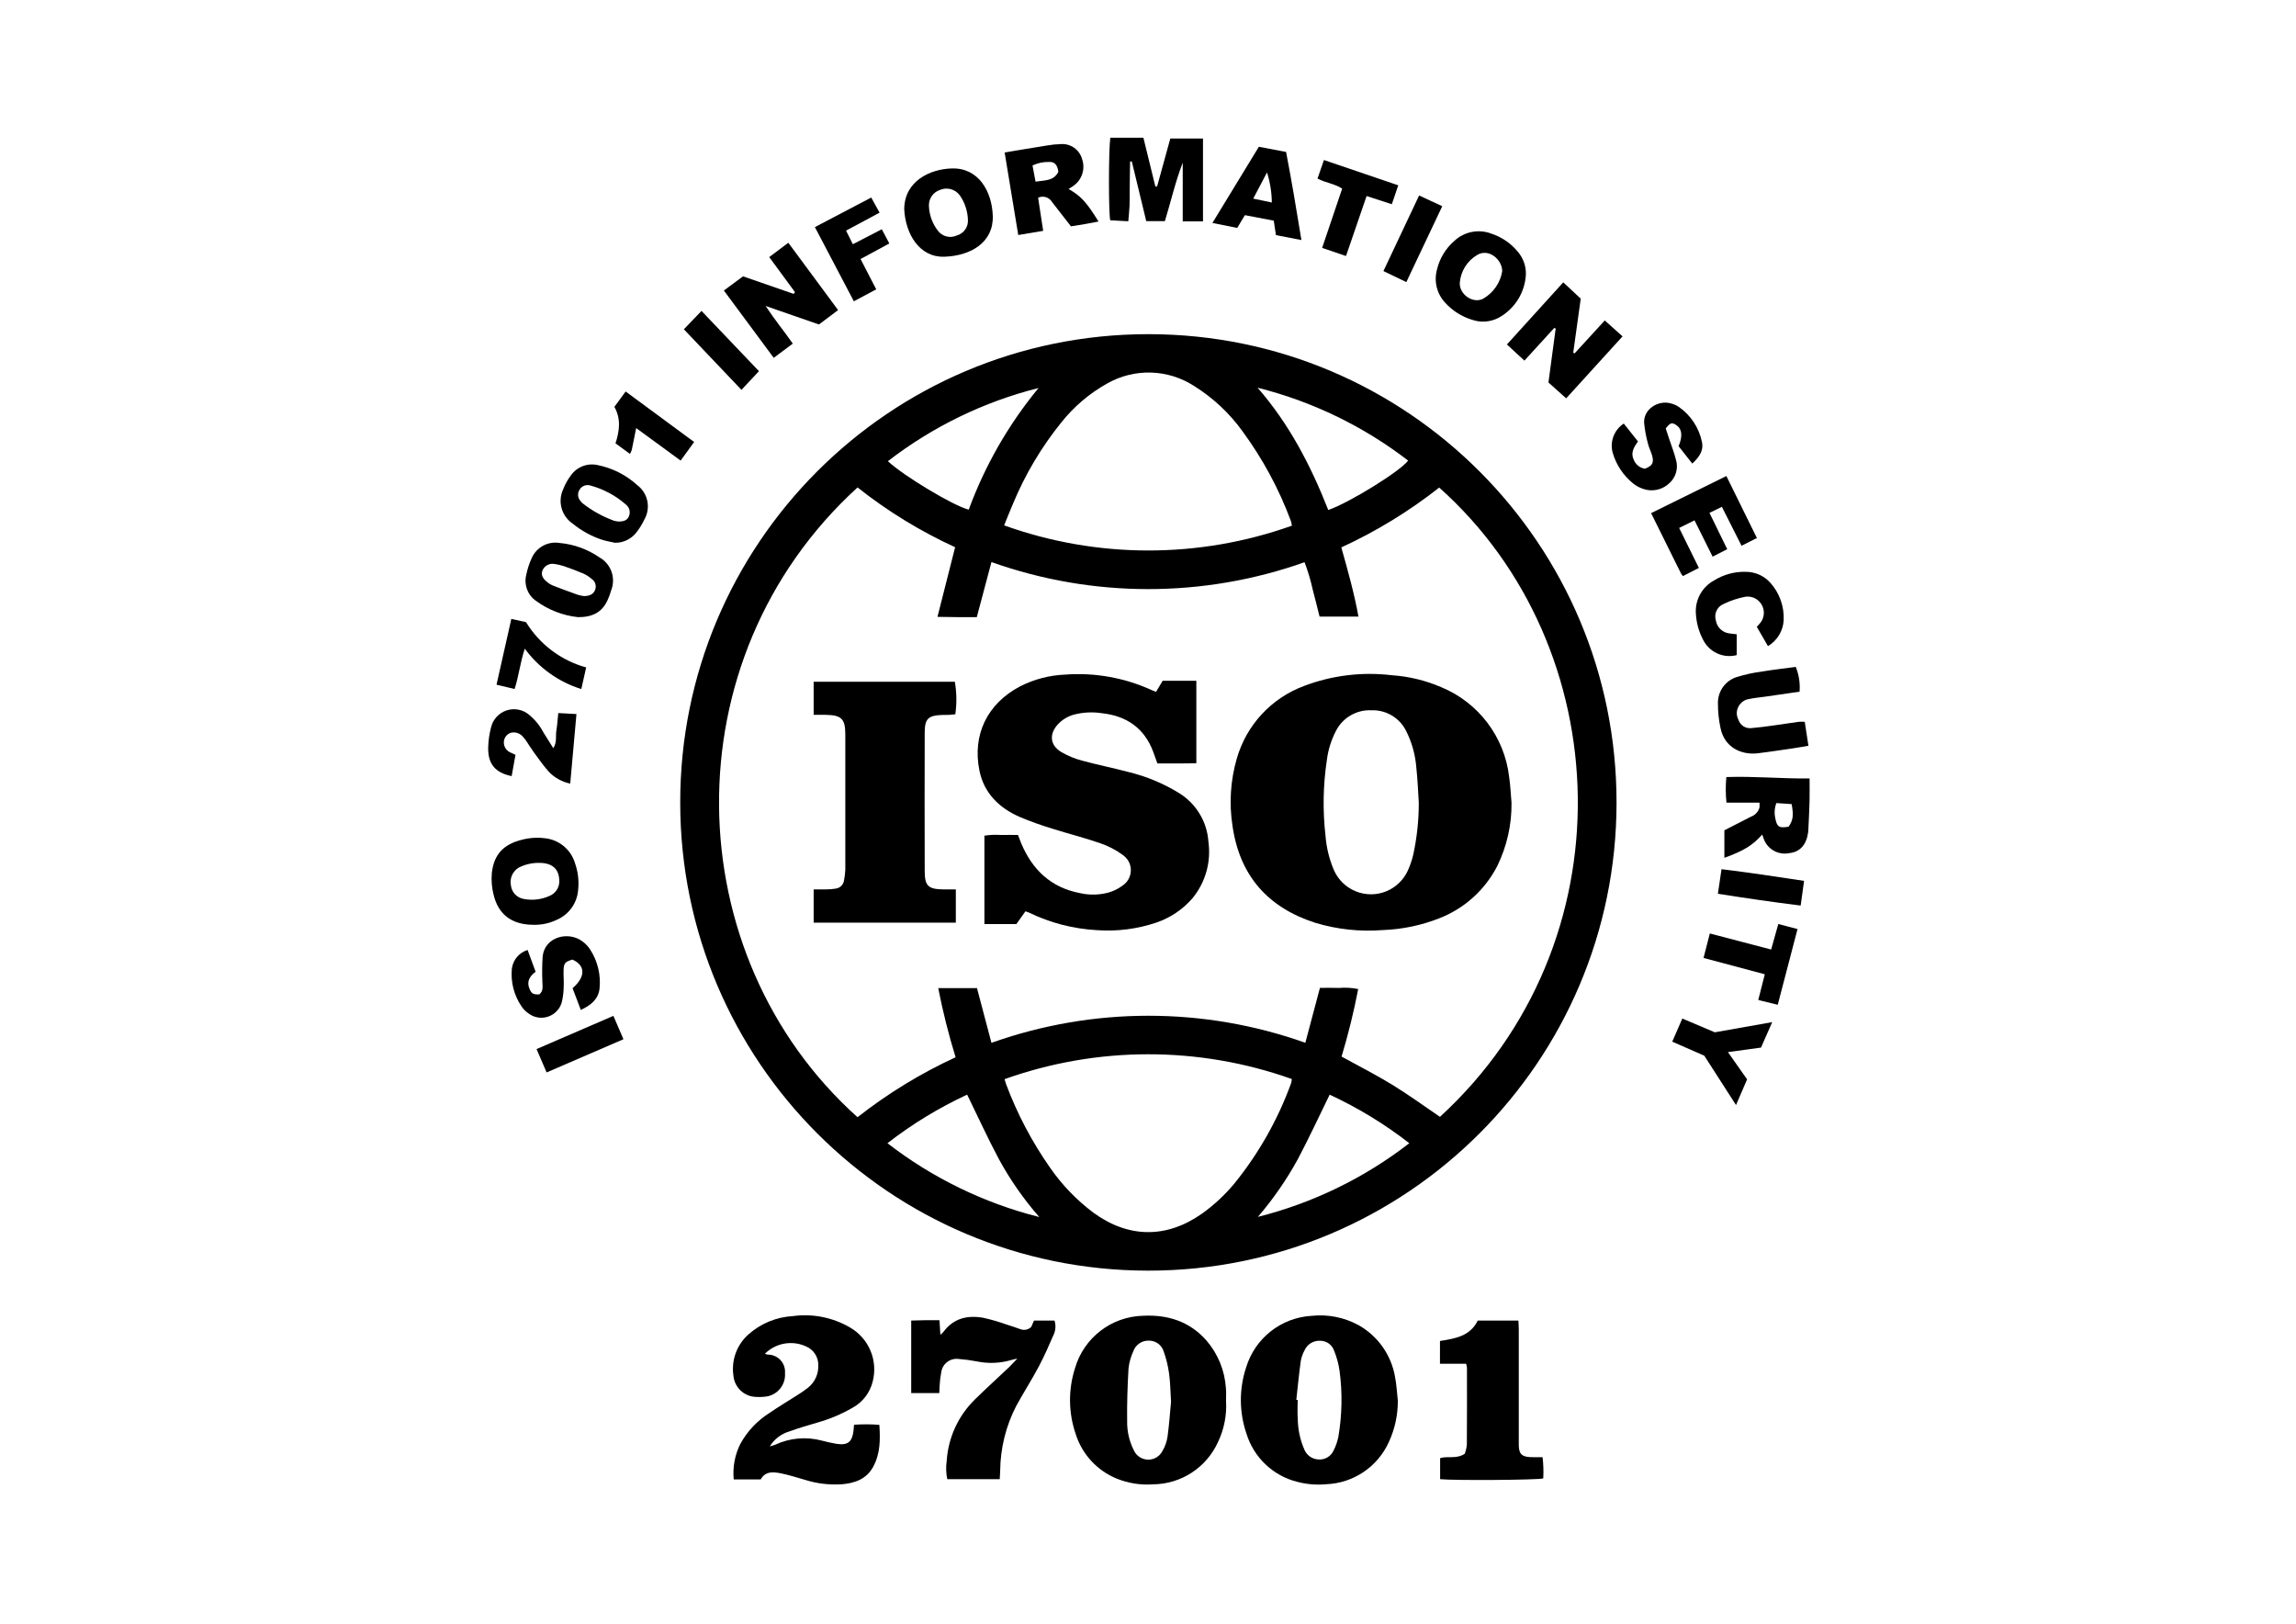
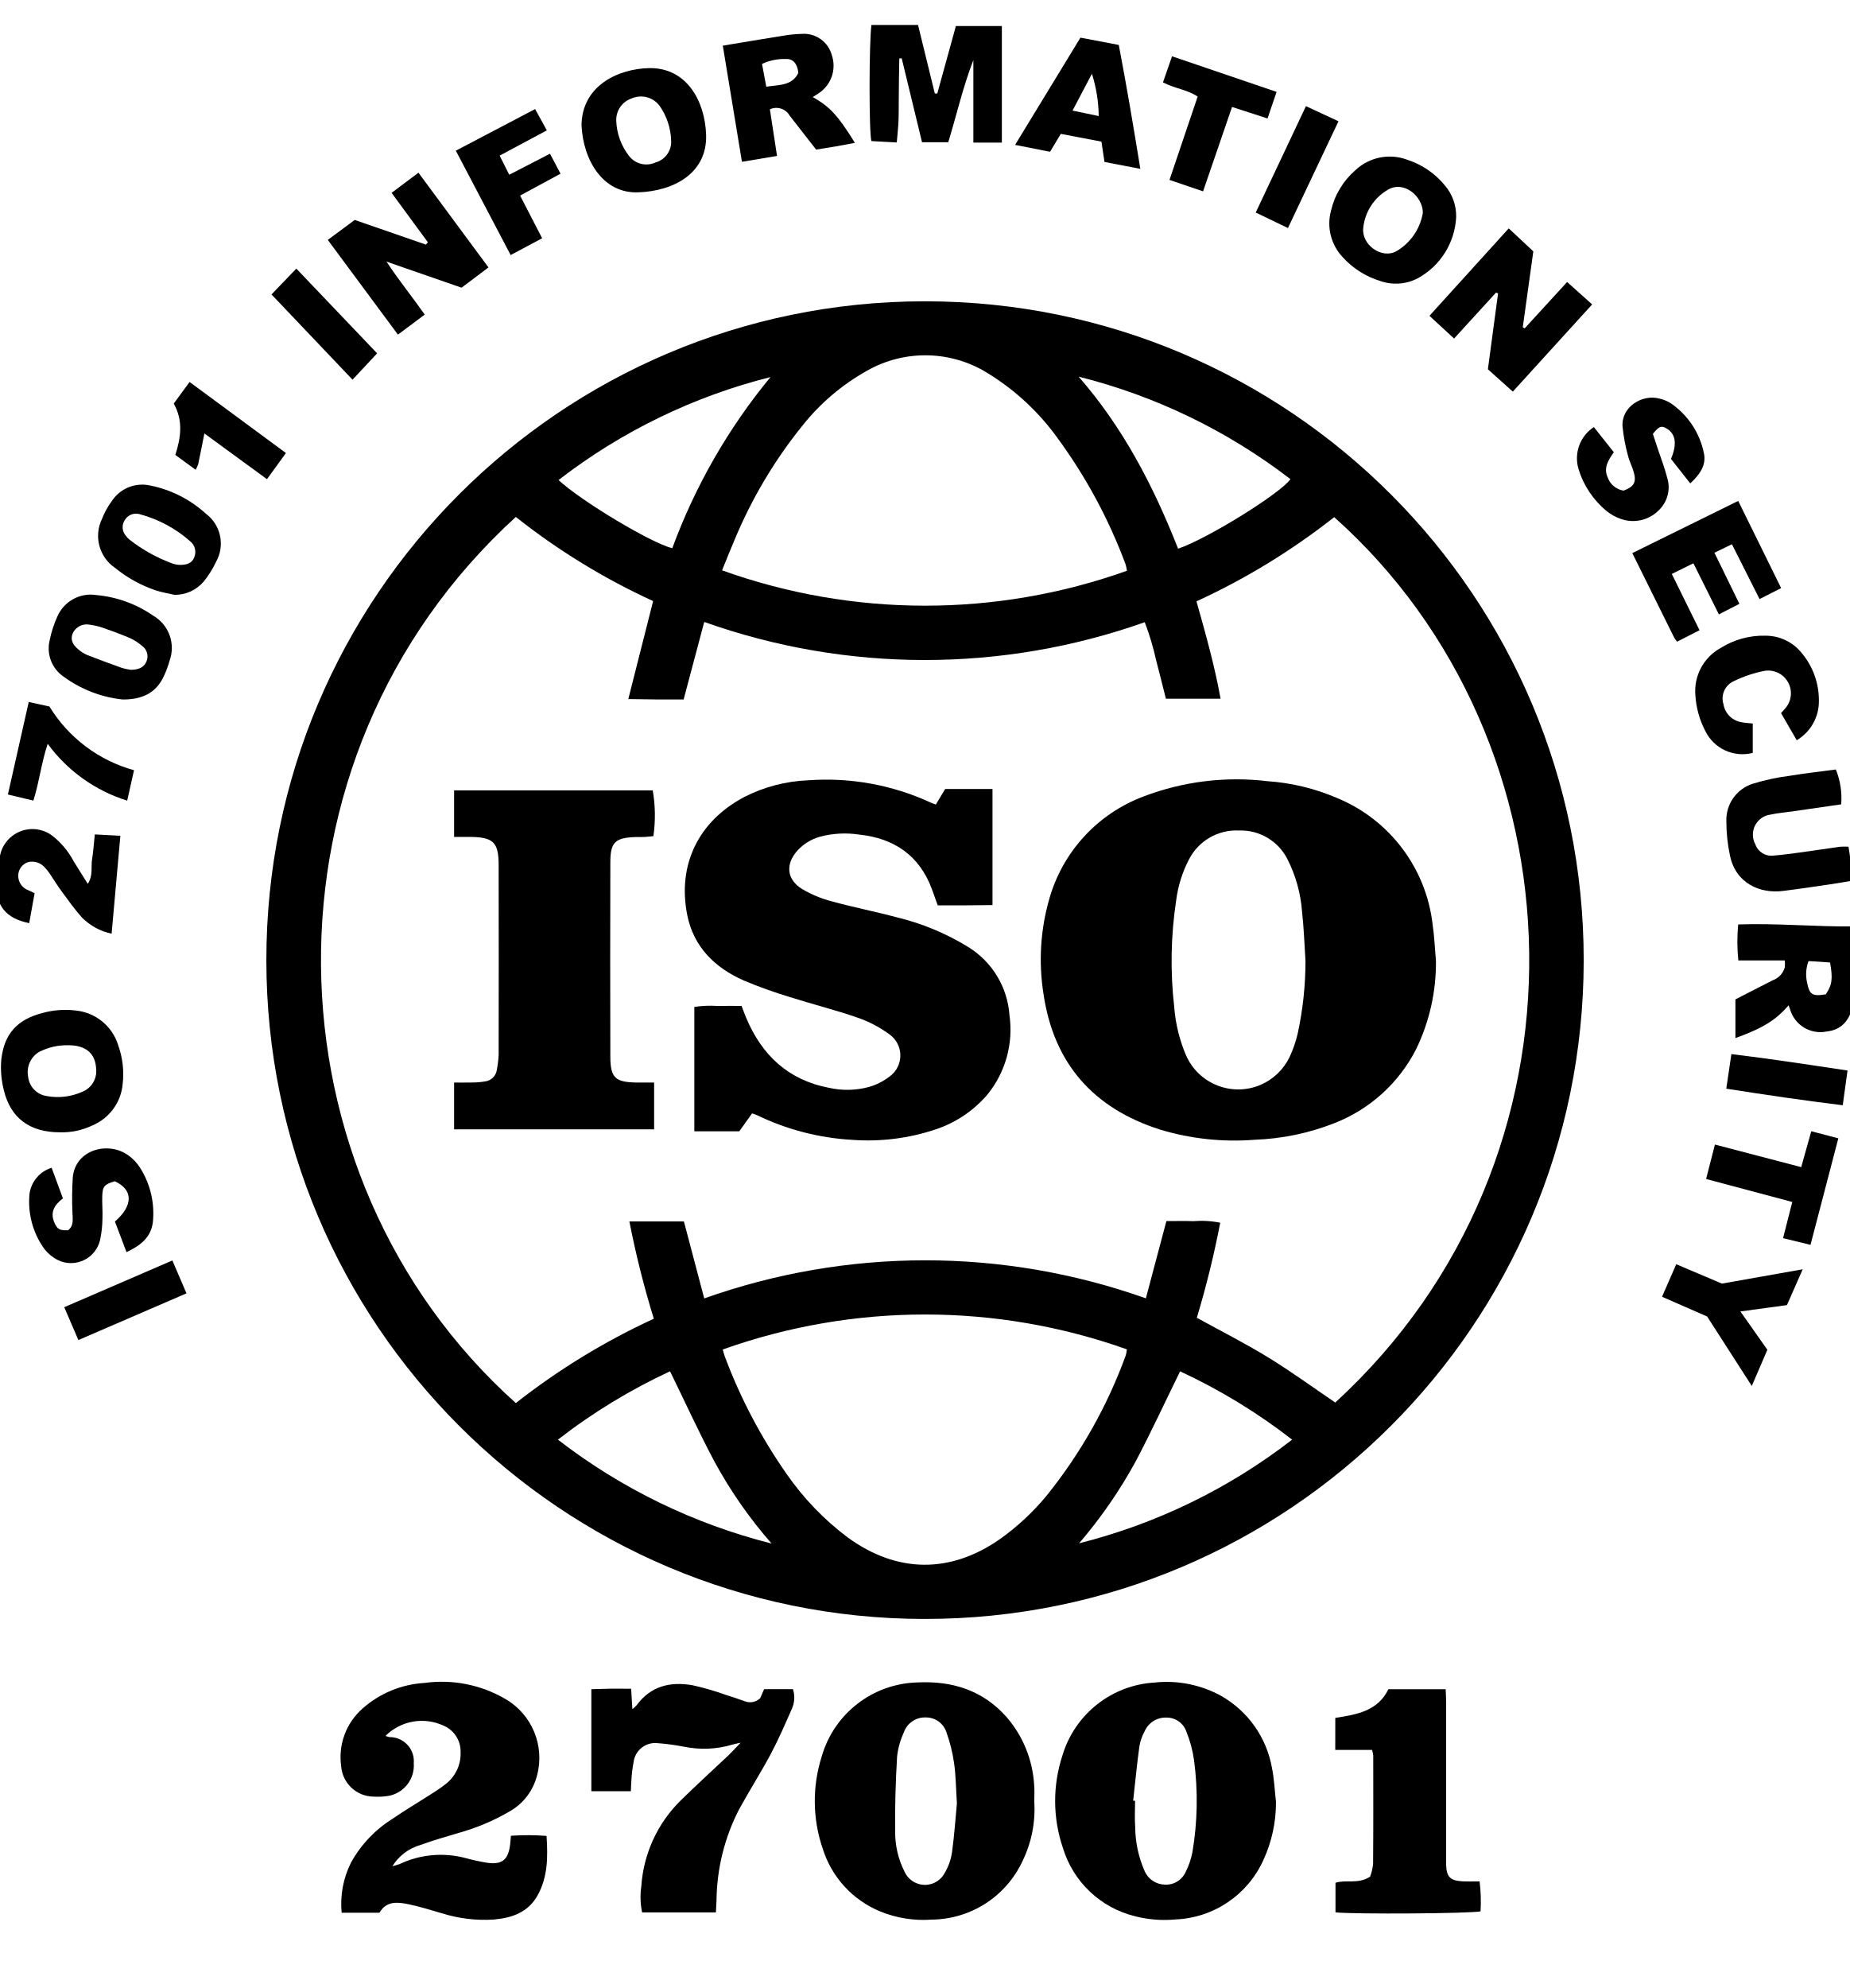
- <svg xmlns="http://www.w3.org/2000/svg" version="1.0" id="katman_1" x="0px" y="0px" viewBox="0 0 841.89 595.28" style="enable-background:new 0 0 841.89 595.28;" xml:space="preserve">
+ <svg xmlns="http://www.w3.org/2000/svg" version="1.0" id="katman_1" x="0px" y="0px" viewBox="180 44 482 518" xml:space="preserve">
  <path id="Path_14420" d="M421.25,122.51c94.81,0.09,171.59,77.02,171.5,171.83c-0.09,94.81-77.02,171.59-171.83,171.5  c-94.69-0.09-171.43-76.84-171.5-171.54c-0.09-94.79,76.67-171.7,171.46-171.79C421,122.51,421.12,122.51,421.25,122.51z   M363.54,382.32c37.22-13.23,77.87-13.24,115.1-0.02l5.35-20.13c2.47,0,4.73-0.06,7.01,0.02c2.35-0.19,4.71-0.06,7.02,0.41  c-1.61,8.35-3.64,16.62-6.1,24.76c6.34,3.5,12.64,6.67,18.63,10.35c5.99,3.67,11.66,7.81,17.45,11.74  c69.6-63.78,65.26-172.26-0.27-230.7c-11.06,8.7-23.11,16.07-35.9,21.94c2.43,8.61,4.75,16.86,6.28,25.37h-14.25  c-0.87-3.43-1.66-6.71-2.53-9.96c-0.75-3.4-1.74-6.73-2.98-9.98c-37.14,13.16-77.68,13.14-114.81-0.06l-5.37,20.19  c-2.47,0-4.75,0.01-7.02,0c-2.32-0.02-4.64-0.06-7.4-0.1l6.47-25.53c-12.76-5.85-24.77-13.2-35.78-21.92  c-69.16,63.07-66.25,171.54,0,230.89c11.09-8.71,23.16-16.09,35.96-21.98c-2.57-8.33-4.7-16.8-6.37-25.35h14.21L363.54,382.32z   M473.71,192.72c-0.08-0.56-0.2-1.11-0.35-1.66c-4.36-11.75-10.34-22.83-17.75-32.93c-4.77-6.63-10.79-12.27-17.72-16.6  c-9.67-6.27-22.02-6.61-32.02-0.88c-6.43,3.61-12.1,8.43-16.69,14.2c-7.38,9.12-13.39,19.27-17.86,30.12  c-1.05,2.43-2.01,4.9-3.13,7.64C402.3,204.85,439.59,204.89,473.71,192.72L473.71,192.72z M368.36,395.63  c0.24,0.82,0.34,1.3,0.51,1.74c4.07,10.9,9.51,21.23,16.19,30.76c4.37,6.29,9.72,11.85,15.85,16.45  c12.87,9.39,26.83,9.51,39.83,0.36c4.45-3.18,8.47-6.93,11.96-11.14c8.88-10.99,15.88-23.38,20.71-36.66  c0.14-0.51,0.23-1.03,0.28-1.55C439.62,383.47,402.42,383.49,368.36,395.63z M461.24,446.13c20.17-5.08,39.08-14.27,55.52-27.01  c-9.03-7.02-18.83-12.99-29.2-17.8c-3.94,8.03-7.56,15.86-11.58,23.48C471.83,432.4,466.89,439.55,461.24,446.13L461.24,446.13z   M381.09,446.19c-5.7-6.5-10.67-13.62-14.81-21.22c-4.1-7.68-7.71-15.61-11.65-23.66c-10.38,4.82-20.19,10.79-29.22,17.81  C341.91,431.87,360.86,441.09,381.09,446.19L381.09,446.19z M487.04,186.97c7.59-2.56,26.63-14.36,29.28-18.12  c-16.37-12.6-35.16-21.69-55.2-26.71C472.69,155.39,480.62,170.64,487.04,186.97L487.04,186.97z M380.81,142.25  c-20.06,5.04-38.87,14.18-55.24,26.83c5.88,5.47,24.08,16.39,29.64,17.77C361.17,170.65,369.82,155.57,380.81,142.25z" />
  <path id="Path_14421" d="M512.55,513.52c0.03,5.2-1.08,10.34-3.25,15.07c-4.09,9.13-12.99,15.15-22.98,15.55  c-3.57,0.33-7.17,0.04-10.63-0.87c-8.88-2.21-15.95-8.92-18.64-17.67c-2.7-7.87-2.74-16.41-0.12-24.3  c3.25-10.7,12.82-18.24,23.98-18.89c5.97-0.65,12,0.55,17.27,3.43c7.04,3.97,11.93,10.88,13.33,18.84  C512.09,507.57,512.22,510.57,512.55,513.52z M475.33,513.19l0.5,0.04c0,2.28-0.15,4.57,0.03,6.84c0.03,3.98,0.88,7.9,2.49,11.54  c0.92,2.05,2.94,3.39,5.18,3.45c2.36,0.16,4.57-1.19,5.51-3.36c0.8-1.59,1.38-3.28,1.72-5.03c1.35-7.93,1.5-16.02,0.44-23.99  c-0.35-2.54-1.02-5.04-1.98-7.42c-0.74-2.25-2.86-3.76-5.23-3.72c-2.46-0.09-4.71,1.34-5.68,3.59c-0.67,1.22-1.13,2.54-1.36,3.91  C476.31,503.75,475.85,508.47,475.33,513.19L475.33,513.19z" />
  <path id="Path_14422" d="M449.56,513.5c0.33,5.28-0.71,10.55-3.01,15.31c-4.26,9.29-13.51,15.27-23.72,15.37  c-4.57,0.34-9.16-0.39-13.41-2.12c-7.2-2.96-12.7-8.97-15.01-16.4c-2.66-7.77-2.74-16.19-0.24-24.02  c3.22-11.17,13.31-18.96,24.93-19.26c9.09-0.45,17.07,2.04,23.27,9.06c4.25,4.93,6.76,11.11,7.15,17.61  C449.66,510.51,449.56,512.01,449.56,513.5z M429.4,514.04c-0.27-4.2-0.28-7.4-0.73-10.52c-0.38-2.74-1.04-5.44-1.97-8.04  c-0.71-2.38-2.92-4-5.4-3.98c-2.58-0.11-4.93,1.5-5.76,3.95c-0.91,1.98-1.5,4.1-1.74,6.26c-0.37,6.42-0.59,12.87-0.5,19.3  c-0.07,3.69,0.77,7.35,2.43,10.65c1.3,2.94,4.74,4.27,7.69,2.97c1.23-0.55,2.24-1.5,2.85-2.71c0.95-1.63,1.58-3.42,1.85-5.29  c0.61-4.52,0.93-9.06,1.26-12.59H429.4z" />
  <path id="Path_14423" d="M280.47,496.31c0.33,0.14,0.68,0.24,1.03,0.32c3.46-0.05,6.31,2.72,6.36,6.18c0,0.21,0,0.42-0.02,0.62  c0.29,4.05-2.47,7.68-6.44,8.49c-1.37,0.23-2.77,0.3-4.16,0.21c-4.38-0.1-7.97-3.5-8.32-7.87c-0.81-5.63,1.27-11.28,5.53-15.05  c4.5-4,10.22-6.36,16.23-6.7c7.25-1,14.63,0.46,20.96,4.14c6.99,4,10.41,12.21,8.32,19.99c-1.02,4.01-3.65,7.42-7.27,9.42  c-4.13,2.4-8.55,4.25-13.15,5.53c-3.32,1.02-6.69,1.92-9.94,3.14c-3.05,0.86-5.67,2.84-7.34,5.54c0.65-0.16,1.29-0.35,1.92-0.58  c5.35-2.52,11.42-3.07,17.14-1.55c1.82,0.5,3.67,0.9,5.53,1.21c4.03,0.6,5.64-0.73,6.12-4.87c0.07-0.59,0.1-1.18,0.19-2.15  c3.09-0.21,6.19-0.2,9.28,0.04c0.36,5.41,0.36,10.6-2.29,15.42c-2.47,4.51-6.73,5.96-11.46,6.37c-4.57,0.3-9.16-0.25-13.53-1.63  c-2.86-0.82-5.71-1.74-8.62-2.34c-2.87-0.59-5.84-0.96-7.63,2.2h-9.87c-0.43-4.5,0.41-9.04,2.45-13.08  c2.56-4.64,6.26-8.55,10.75-11.36c3.35-2.31,6.87-4.38,10.29-6.58c1.27-0.78,2.5-1.63,3.67-2.55c2.56-1.99,3.99-5.1,3.84-8.34  c0.06-2.97-1.7-5.68-4.44-6.84C290.51,491.27,284.46,492.33,280.47,496.31z" />
  <path id="Path_14424" d="M344.49,484.02c0.12,1.91,0.21,3.43,0.32,5.33c0.39-0.31,0.77-0.66,1.11-1.03  c3.68-5.03,8.82-6.21,14.56-5.21c2.9,0.64,5.76,1.47,8.56,2.47c1.7,0.52,3.39,1.11,5.07,1.7c1.39,0.56,2.97,0.23,4.03-0.82l1-2.32  h7.52c0.53,1.64,0.45,3.41-0.23,4.99c-1.75,3.99-3.48,8-5.52,11.84c-2.61,4.9-5.61,9.6-8.28,14.47c-3.8,7.36-5.81,15.5-5.89,23.78  c-0.04,0.97-0.1,1.94-0.16,3.08h-19.23c-0.47-2.23-0.54-4.53-0.21-6.79c0.57-8.52,4.26-16.53,10.38-22.49  c4.04-3.97,8.24-7.77,12.35-11.66c0.92-0.88,1.77-1.83,3.16-3.27c-1.18,0.27-1.68,0.33-2.15,0.49c-4.11,1.23-8.46,1.41-12.66,0.54  c-2.24-0.43-4.5-0.74-6.77-0.91c-3.12-0.38-5.95,1.84-6.33,4.96c0,0.03-0.01,0.06-0.01,0.08c-0.28,1.46-0.46,2.93-0.54,4.42  c-0.09,0.96-0.09,1.94-0.15,3.06h-10.3v-26.59c1.71-0.04,3.36-0.1,5.01-0.13C340.79,484.01,342.49,484.02,344.49,484.02z" />
  <path id="Path_14425" d="M528.01,491.62c5.53-0.88,11.03-1.71,13.84-7.47h14.92c0.05,1.1,0.12,2.15,0.13,3.21  c0.01,13.5,0.01,27.01,0,40.51c0,0.7-0.02,1.39,0,2.09c0.1,3.04,1.04,4.05,4.14,4.24c1.47,0.09,2.95,0.02,4.58,0.02  c0.32,2.59,0.4,5.2,0.25,7.8c-2.37,0.59-32.92,0.79-37.81,0.27v-7.71c2.74-0.88,5.92,0.44,9.02-1.59c0.4-1.06,0.66-2.16,0.78-3.28  c0.08-9.43,0.05-18.87,0.04-28.3c-0.06-0.49-0.16-0.97-0.31-1.44H528L528.01,491.62z" />
  <path id="Path_14426" d="M419.26,50.5l4.38,17.87l0.64-0.01l4.85-17.58h11.98v30.38h-7.43V59.65c-2.7,6.95-4.33,14.19-6.54,21.41  h-6.84l-5.29-21.86l-0.63,0.02c-0.03,1.77-0.07,3.54-0.09,5.31c-0.02,1.77-0.03,3.58-0.05,5.37c-0.02,1.89,0.01,3.78-0.07,5.67  c-0.08,1.76-0.28,3.52-0.45,5.55l-6.61-0.36c-0.65-2.17-0.63-25.68,0.01-30.26L419.26,50.5z" />
  <path id="Path_14427" d="M574.28,146.04l-6.5-5.82l2.65-19.77l-0.52-0.22l-10.94,11.98l-6.42-5.92l20.66-22.78l6.41,5.98l-2.75,19.8  l0.49,0.27l11.07-12.08l6.52,5.84L574.28,146.04z" />
  <path id="Path_14428" d="M291.52,107.13l-9.46-12.88l7-5.25l18.25,24.68l-7.02,5.28l-19.56-6.79c3.34,5.05,6.75,9.21,9.97,13.8  l-6.99,5.22l-18.28-24.68l7.02-5.2l18.56,6.43L291.52,107.13z" />
  <path id="Path_14429" d="M646.16,305.96c-3.5,3.95-6.63,5.89-13.87,8.53v-10.09l9.73-4.98c1.52-0.54,2.69-1.79,3.14-3.35  c0.05-0.6,0.06-1.2,0.01-1.81h-12.12c-0.32-3.12-0.33-6.26-0.04-9.38c10.23-0.36,20.27,0.64,30.52,0.51c0,3,0.05,5.66-0.01,8.32  c-0.08,3.28-0.26,6.55-0.41,9.82c-0.03,0.59-0.04,1.19-0.13,1.78c-0.65,4.46-3.03,7.05-6.84,7.45c-4.2,0.89-8.37-1.6-9.59-5.71  C646.44,306.72,646.32,306.37,646.16,305.96z M655.84,303.08c1.65-2.39,1.88-4.13,1.11-8.29l-5.6-0.37  c-0.67,1.78-0.81,3.71-0.39,5.57C651.59,303.18,652.34,303.68,655.84,303.08L655.84,303.08z" />
  <path id="Path_14430" d="M368.38,55.9c5.41-0.9,10.47-1.76,15.55-2.56c1.66-0.3,3.34-0.47,5.02-0.51c3.62-0.28,6.92,2.07,7.85,5.57  c1.22,3.61-0.1,7.59-3.23,9.76c-0.54,0.38-1.1,0.72-1.74,1.13c4.52,2.58,6.52,4.76,10.98,11.93c-1.71,0.32-3.32,0.64-4.94,0.92  c-1.66,0.29-3.32,0.54-5.17,0.84c-2.29-2.94-4.61-5.9-6.91-8.87c-1.03-1.79-3.26-2.5-5.14-1.63l1.86,12.15l-9.14,1.53L368.38,55.9z   M388.07,62.99c-0.28-2.44-1.37-3.74-3.32-3.61c-2.12-0.07-4.23,0.37-6.15,1.28l1.11,5.93C383.1,66.07,386.41,66.38,388.07,62.99  L388.07,62.99z" />
  <path id="Path_14431" d="M331.56,76.72c0.05-10.4,9.56-14.77,17.5-14.97c9.89-0.25,14.69,8.59,14.97,17.42  c0.3,9.8-8.19,14.63-17.74,14.95C337.15,94.43,332.02,85.81,331.56,76.72z M354.91,80.46c-0.13-3.18-1.17-6.26-2.99-8.87  c-1.66-2.23-4.61-3.05-7.18-1.99c-2.56,0.81-4.25,3.24-4.13,5.92c0.13,3.29,1.28,6.46,3.29,9.06c1.62,2.15,4.51,2.87,6.95,1.75  C353.44,85.6,355.14,83.14,354.91,80.46z" />
  <path id="Path_14432" d="M559.51,100.62c-0.35,6.67-4.13,12.68-9.99,15.88c-3.04,1.6-6.61,1.85-9.84,0.7  c-3.73-1.14-7.08-3.27-9.7-6.15c-3.09-3.24-4.26-7.86-3.08-12.19c0.96-4.1,3.19-7.78,6.37-10.54c3.66-3.42,8.95-4.45,13.62-2.65  c3.8,1.25,7.16,3.56,9.69,6.66C558.55,94.64,559.59,97.59,559.51,100.62z M550.83,99.44c0-4.32-5.02-8.55-9.22-5.94  c-3.57,2.12-5.92,5.81-6.32,9.94c-0.44,4.36,4.77,8.07,8.55,6.07C547.56,107.38,550.13,103.68,550.83,99.44z" />
  <path id="Path_14433" d="M195.58,339.04c-7.85,0-12.87-3.75-14.59-11.02c-0.66-2.59-0.88-5.27-0.65-7.94  c0.75-6.77,4.22-10.49,10.84-12.16c2.78-0.76,5.68-0.97,8.54-0.62c5.2,0.51,9.58,4.09,11.1,9.09c1.14,3.2,1.54,6.61,1.16,9.99  c-0.4,4.78-3.41,8.94-7.81,10.83C201.49,338.5,198.55,339.13,195.58,339.04z M197.87,316.35c-2.69-0.07-5.36,0.54-7.75,1.78  c-2.17,1.35-3.28,3.91-2.79,6.42c0.27,2.57,2.24,4.64,4.79,5.03c3.15,0.6,6.4,0.21,9.32-1.1c2.4-0.94,3.88-3.37,3.62-5.94  C204.88,318.51,202.41,316.37,197.87,316.35L197.87,316.35z" />
  <path id="Path_14434" d="M663.11,273.41c-2.19,0.37-4.11,0.72-6.04,1c-4.12,0.6-8.25,1.23-12.38,1.74  c-5.96,0.75-12.35-1.94-13.83-9.29c-0.62-2.91-0.93-5.87-0.93-8.84c-0.17-4.45,2.65-8.47,6.9-9.81c3.12-0.96,6.32-1.65,9.56-2.06  c4.01-0.66,8.05-1.11,12.08-1.65c1.16,2.88,1.64,5.99,1.39,9.08c-4.24,0.62-8.54,1.23-12.85,1.86c-1.87,0.27-3.76,0.41-5.59,0.82  c-2.88,0.38-4.91,3.02-4.53,5.9c0.08,0.64,0.28,1.25,0.59,1.82c0.67,1.96,2.62,3.2,4.68,2.96c2.57-0.21,5.12-0.56,7.68-0.91  c3.24-0.44,6.48-0.96,9.72-1.4c0.73-0.05,1.46-0.05,2.2-0.01L663.11,273.41z" />
  <path id="Path_14435" d="M627.98,204.08l-6.64-13.31l-5.63,2.78l7.23,14.66l-5.86,2.99c-0.28-0.34-0.53-0.71-0.76-1.08  c-3.58-7.21-7.14-14.42-10.9-22l27.6-13.6l11.19,22.72l-5.63,2.85l-7.2-14.28l-4.56,2.21l6.51,13.32L627.98,204.08z" />
  <path id="Path_14436" d="M620.52,169.95l-5.02-6.37c1.65-3.94,1.23-6.55-1.19-7.96c-1.34-0.78-1.94-0.56-3.53,1.44l1.33,4.03  c0.81,2.45,1.77,4.86,2.39,7.35c1,3.13,0.05,6.55-2.41,8.73c-2.59,2.47-6.36,3.25-9.72,2.02c-1.31-0.45-2.53-1.13-3.61-2  c-3.49-2.85-6.05-6.67-7.36-10.98c-1.24-4.12,0.39-8.57,4-10.93l5.2,6.55c-1.39,2.01-2.76,4.04-1.6,6.56  c0.64,1.83,2.23,3.16,4.15,3.45c2.67-1.03,3.35-2.11,2.69-4.66c-0.4-1.53-1.19-2.96-1.56-4.49c-0.68-2.47-1.15-5-1.41-7.55  c-0.36-5.08,5.09-8.51,9.64-7.28c1.07,0.24,2.08,0.67,3,1.26c4.47,3.08,7.56,7.79,8.6,13.12  C624.62,164.91,623.42,167.31,620.52,169.95z" />
  <path id="Path_14437" d="M193.46,348.28l2.94,7.98c-2.23,1.67-3.44,3.66-2.17,6.43c0.74,1.62,1.29,1.94,3.51,1.87  c1.6-1.23,1.16-2.97,1.14-4.64c-0.14-3.06-0.1-6.13,0.09-9.18c0.7-7.31,9.46-9.54,14.68-5.55c1.12,0.83,2.07,1.86,2.82,3.03  c2.7,4.22,3.89,9.24,3.37,14.23c-0.48,3.96-3.23,6.11-6.87,7.81l-3.02-7.97c4.83-4.17,4.77-8.35-0.05-10.49  c-2.65,0.78-3.16,1.3-3.25,3.82c-0.07,1.98,0.14,3.98,0.05,5.96c-0.02,1.88-0.23,3.76-0.64,5.6c-1.02,4.17-5.22,6.73-9.4,5.72  c-0.97-0.24-1.88-0.66-2.7-1.24c-1.08-0.71-2-1.63-2.73-2.7c-2.77-4.06-4.02-8.97-3.54-13.87  C188.12,351.89,190.37,349.22,193.46,348.28z" />
  <path id="Path_14438" d="M477.2,88l-9.34-1.8c-0.3-1.96-0.54-3.59-0.8-5.3l-10.59-2.02l-2.8,4.67l-9.11-1.8l17.03-27.94l9.99,1.9  C473.61,66.3,475.39,76.89,477.2,88z M466.35,74.24c-0.04-3.74-0.64-7.45-1.77-11.02l-5.05,9.6L466.35,74.24z" />
  <path id="Path_14439" d="M225.48,198.99c-1.63-0.38-3.3-0.63-4.89-1.16c-3.86-1.3-7.46-3.29-10.61-5.87  c-4.13-2.8-5.59-8.21-3.42-12.71c0.68-1.75,1.6-3.41,2.73-4.91c2.22-3.2,6.18-4.71,9.97-3.81c5.38,1.1,10.35,3.63,14.41,7.33  c3.92,2.94,5.04,8.33,2.61,12.59c-0.84,1.79-1.89,3.47-3.13,5.01C231.25,197.73,228.44,199.03,225.48,198.99z M226.64,191.18  c2.19,0.08,3.39-0.51,3.96-1.89c0.67-1.52,0.22-3.3-1.1-4.31c-3.73-3.28-8.16-5.66-12.96-6.97c-1.59-0.52-3.32,0.17-4.11,1.65  c-0.73,1.24-0.6,2.8,0.33,3.89c0.28,0.41,0.62,0.77,1.01,1.08c3.44,2.68,7.29,4.8,11.39,6.28  C225.64,191.05,226.14,191.14,226.64,191.18L226.64,191.18z" />
  <path id="Path_14440" d="M636.81,232.53v7.65c-5.01,1.29-10.22-1.16-12.43-5.84c-1.46-2.83-2.32-5.94-2.52-9.12  c-0.46-5.11,2.16-9.99,6.67-12.43c3.48-2.17,7.53-3.27,11.64-3.15c3.43,0,6.7,1.46,8.98,4.02c3.36,3.75,5.11,8.67,4.88,13.7  c-0.2,3.94-2.37,7.51-5.76,9.52l-4.09-7.07c0.38-0.43,0.72-0.78,1.03-1.15c2.21-2.43,2.03-6.18-0.39-8.39  c-1.29-1.18-3.04-1.73-4.78-1.5c-2.82,0.53-5.55,1.44-8.13,2.7c-2.31,1.01-3.49,3.59-2.74,6c0.39,2.44,2.31,4.34,4.75,4.72  C634.77,232.35,635.66,232.39,636.81,232.53z" />
  <path id="Path_14441" d="M211.96,226.26c-5.59-0.59-10.91-2.66-15.44-5.99c-3.04-2.11-4.46-5.87-3.57-9.46c0.43-2.13,1.1-4.2,2-6.17  c1.73-3.99,5.95-6.29,10.24-5.58c5.26,0.48,10.31,2.31,14.66,5.31c4.16,2.36,5.99,7.39,4.32,11.87c-0.37,1.33-0.86,2.64-1.44,3.89  C220.77,224.38,217.35,226.29,211.96,226.26z M214.01,218.54c2.4-0.02,3.67-0.82,4.22-2.34c0.55-1.45,0.02-3.09-1.27-3.95  c-0.9-0.78-1.9-1.43-2.97-1.94c-2.36-1.01-4.79-1.9-7.22-2.75c-1.13-0.38-2.29-0.64-3.47-0.8c-1.82-0.34-3.64,0.63-4.37,2.33  c-0.58,1.47-0.14,2.79,1.5,4.13c0.67,0.59,1.43,1.07,2.25,1.43c3.04,1.19,6.1,2.32,9.18,3.41c0.71,0.21,1.44,0.36,2.18,0.46  L214.01,218.54z" />
  <path id="Path_14442" d="M189.02,276.75l-1.41,7.79c-6.05-1.24-8.75-4.51-8.6-10.53c0.06-2.48,0.41-4.94,1.05-7.34  c1.09-4.63,5.73-7.51,10.36-6.42c1.24,0.29,2.4,0.85,3.39,1.64c2.25,1.81,4.1,4.06,5.44,6.62c1.15,1.83,2.3,3.66,3.63,5.79  c1.44-2.24,0.79-4.37,1.11-6.33c0.33-2.04,0.46-4.11,0.72-6.55l6.66,0.36c-0.78,8.64-1.52,16.91-2.28,25.5  c-2.94-0.61-5.63-2.08-7.74-4.22c-1.98-2.21-3.7-4.66-5.46-7.05c-1.06-1.44-1.98-2.98-2.98-4.45c-0.33-0.49-0.71-0.96-1.12-1.39  c-1.08-1.36-2.87-1.95-4.55-1.51c-1.45,0.52-2.44,1.86-2.49,3.4c-0.06,1.75,1.02,3.34,2.67,3.92  C187.87,276.16,188.3,276.39,189.02,276.75z" />
  <path id="Path_14443" d="M323.34,84.05l2.75,5.21l-10.54,5.7l5.74,11.12l-8.2,4.38l-14.29-27.2l20.66-10.84l3.06,5.55l-12.3,6.58  l2.5,4.98L323.34,84.05z" />
  <path id="Path_14444" d="M624.92,387.03l-11.75-5.14l3.7-8.48l11.9,5.05l21.06-3.73l-4.11,9.33l-12.13,1.66l7.03,9.98l-4.06,9.43  L624.92,387.03z" />
  <path id="Path_14445" d="M493.55,93.86l-8.75-2.98l7.34-21.72c-2.74-1.83-6.02-2.1-9.04-3.69l2.36-6.8l27.25,9.27l-2.36,6.93  l-9.25-3L493.55,93.86z" />
  <path id="Path_14446" d="M626.95,342.23l22.49,5.88l2.62-9.35l7.05,1.85l-7.25,27.75l-7.15-1.74l2.4-9.43l-22.46-5.99L626.95,342.23  z" />
  <path id="Path_14447" d="M188.7,252.6l-6.64-1.58l5.43-24.11l5.39,1.18c4.97,8.13,12.86,14.07,22.05,16.6l-1.78,7.93  c-8.31-2.59-15.57-7.78-20.72-14.81C190.75,242.85,190.26,247.67,188.7,252.6z" />
  <path id="Path_14448" d="M233.27,156.94c-0.59,2.96-1.08,5.48-1.61,7.99c-0.17,0.51-0.4,1.01-0.67,1.48l-5.3-3.88  c1.47-4.51,2.08-8.98-0.41-13.37l4.13-5.63l25.11,18.51l-4.94,6.82L233.27,156.94z" />
  <path id="Path_14449" d="M278.29,136.07l-6.41,6.86l-21.12-22.21l6.47-6.73L278.29,136.07z" />
  <path id="Path_14450" d="M515.67,103.42l-8.4-4.04l13.09-27.72l8.48,3.94L515.67,103.42z" />
  <path id="Path_14451" d="M224.92,372.43l3.68,8.57l-28.17,12.17l-3.69-8.56L224.92,372.43z" />
  <path id="Path_14452" d="M629.91,327.67l1.33-9.01c10.12,1.22,20.02,2.74,30.27,4.28l-1.25,9.05  C650.03,330.73,640.09,329.27,629.91,327.67z" />
  <path id="Path_14453" d="M554.24,294.33c0.09,7.99-1.69,15.9-5.18,23.08c-4.48,8.77-12.01,15.6-21.18,19.2  c-6.66,2.64-13.72,4.11-20.88,4.37c-8.34,0.66-16.73-0.25-24.73-2.67c-17.31-5.55-27.68-17.22-30.32-35.4  c-1.31-8.28-0.78-16.74,1.55-24.79c3.51-12.28,12.64-22.15,24.61-26.62c10.26-3.9,21.32-5.26,32.22-3.95  c6.26,0.42,12.4,1.91,18.16,4.39c13.65,5.63,23.18,18.23,24.88,32.9C553.83,287.98,553.96,291.17,554.24,294.33z M520.24,294.33  c-0.28-4.25-0.42-8.53-0.89-12.76c-0.35-4.77-1.64-9.41-3.8-13.68c-2.39-4.75-7.33-7.68-12.64-7.49  c-5.41-0.27-10.49,2.64-12.99,7.45c-1.76,3.35-2.9,6.98-3.38,10.73c-1.4,9.24-1.57,18.62-0.5,27.9c0.33,4.26,1.35,8.45,3.02,12.38  c3.22,7.53,11.95,11.03,19.48,7.81c3.31-1.42,5.99-3.99,7.55-7.23c0.92-1.98,1.64-4.04,2.13-6.17  C519.57,307.04,520.24,300.7,520.24,294.33L520.24,294.33z" />
  <path id="Path_14454" d="M424.39,279.9c-0.59-1.63-1.04-2.94-1.52-4.24c-3.26-8.76-9.82-13.22-18.88-14.19  c-3.45-0.53-6.98-0.34-10.35,0.56c-2.21,0.64-4.2,1.86-5.77,3.55c-3.23,3.57-2.88,7.59,1.22,10.09c2.39,1.41,4.97,2.48,7.65,3.18  c5.64,1.55,11.41,2.67,17.07,4.19c6.58,1.59,12.86,4.21,18.62,7.77c6.19,3.85,10.16,10.44,10.66,17.71  c1.05,7.38-1.02,14.86-5.72,20.65c-3.57,4.19-8.21,7.33-13.43,9.08c-6.98,2.35-14.37,3.29-21.72,2.76  c-8.65-0.47-17.12-2.66-24.92-6.44c-0.34-0.16-0.72-0.26-1.3-0.46l-3.32,4.67h-11.72v-32.41c2.02-0.31,4.08-0.39,6.12-0.25  c1.98-0.05,3.96-0.01,6.19-0.01c0.41,1.07,0.77,2.07,1.18,3.05c4.08,9.72,10.93,16.23,21.5,18.26c3.51,0.81,7.16,0.73,10.63-0.23  c1.9-0.56,3.67-1.46,5.24-2.67c3.03-2.16,3.74-6.37,1.59-9.4c-0.44-0.62-0.98-1.16-1.6-1.6c-2.55-1.88-5.38-3.36-8.38-4.38  c-5.81-2.02-11.8-3.5-17.66-5.37c-4.09-1.23-8.11-2.68-12.04-4.34c-7.47-3.32-12.94-8.72-14.6-16.93  c-2.65-13.11,2.86-24.51,14.88-30.85c5.15-2.63,10.82-4.1,16.59-4.33c10.95-0.81,21.94,1.18,31.91,5.78  c0.36,0.17,0.74,0.29,1.39,0.54l2.43-4.06h12.34v30.25c-2.29,0.02-4.63,0.06-6.96,0.07C429.31,279.91,426.93,279.9,424.39,279.9z" />
  <path id="Path_14455" d="M350.48,326.07v12.19h-52.13v-12.19c1.61,0,3.18,0.03,4.73-0.01c1.09,0,2.18-0.09,3.26-0.27  c1.65-0.16,2.97-1.46,3.16-3.11c0.24-1.27,0.4-2.55,0.46-3.83c0.03-16.5,0.03-33.01,0-49.51c-0.01-5.84-1.4-7.17-7.24-7.27  c-1.38-0.02-2.77,0-4.37,0v-12.13h51.77c0.68,3.94,0.74,7.97,0.17,11.93c-0.72,0.07-1.48,0.16-2.25,0.21  c-0.77,0.05-1.59,0-2.39,0.02c-5.32,0.19-6.58,1.33-6.58,6.58c-0.05,16.9-0.05,33.8,0,50.7c0.02,5.42,1.29,6.59,6.74,6.69  C347.29,326.09,348.76,326.07,350.48,326.07z" />
</svg>
